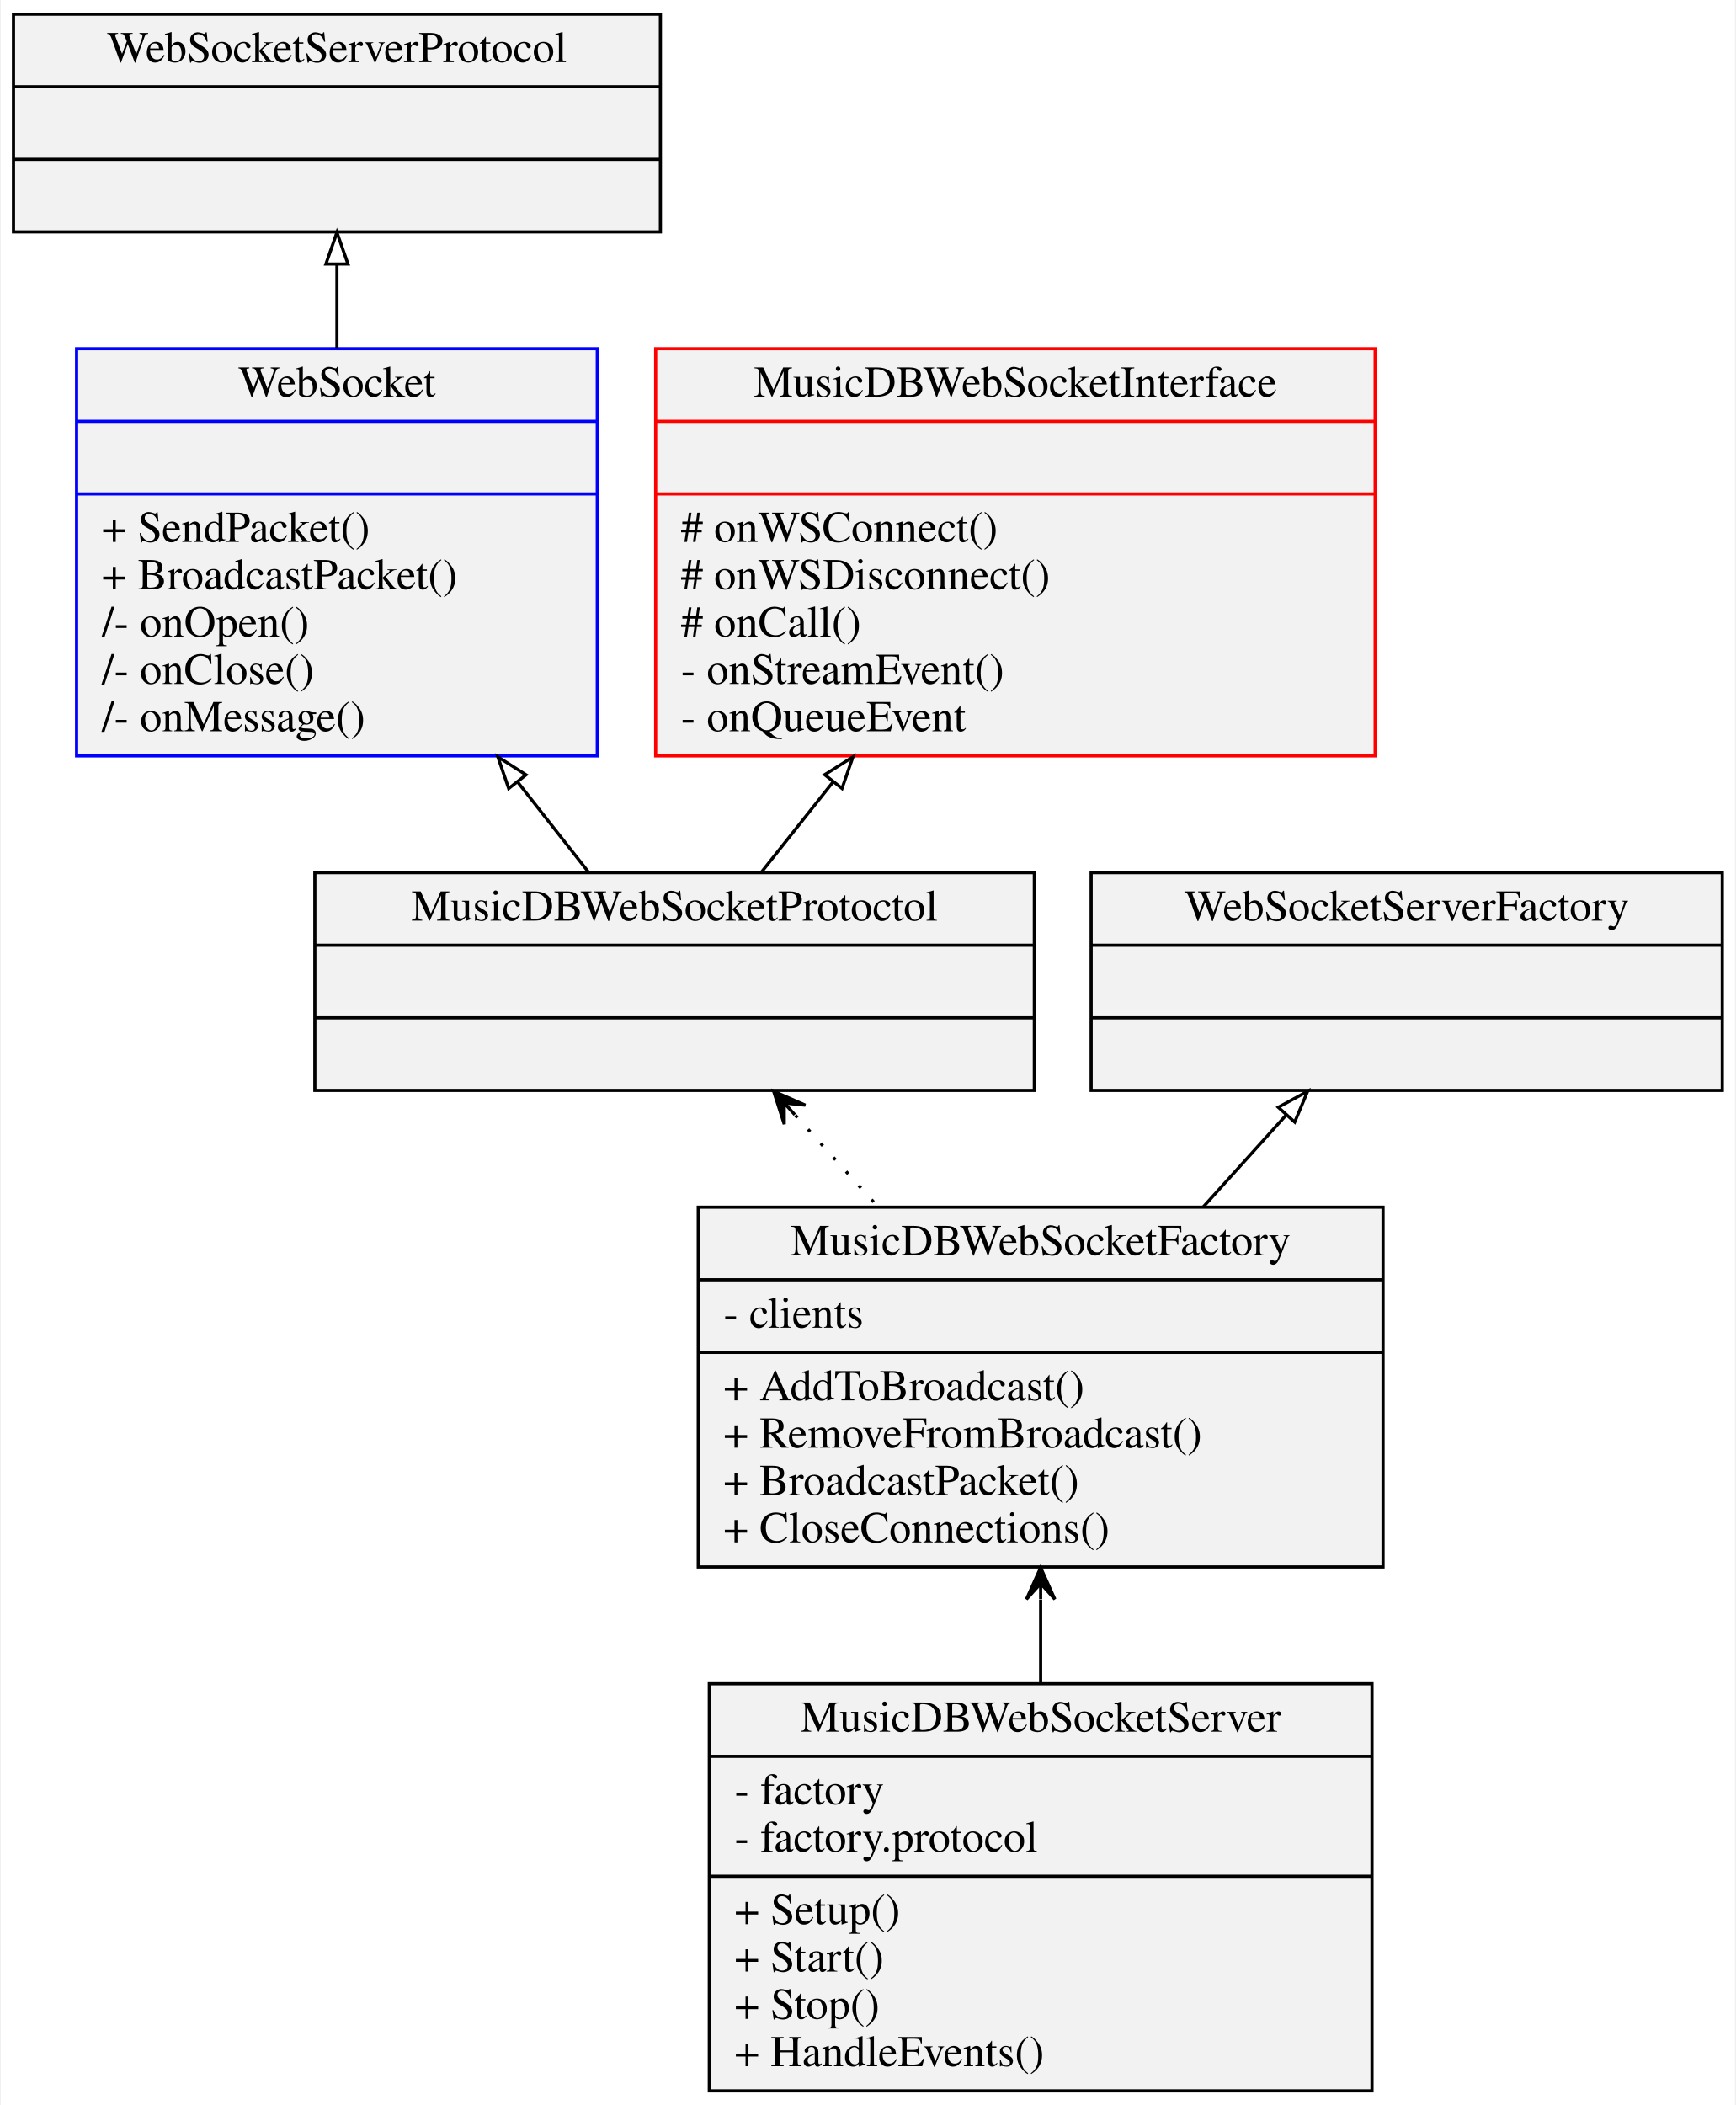
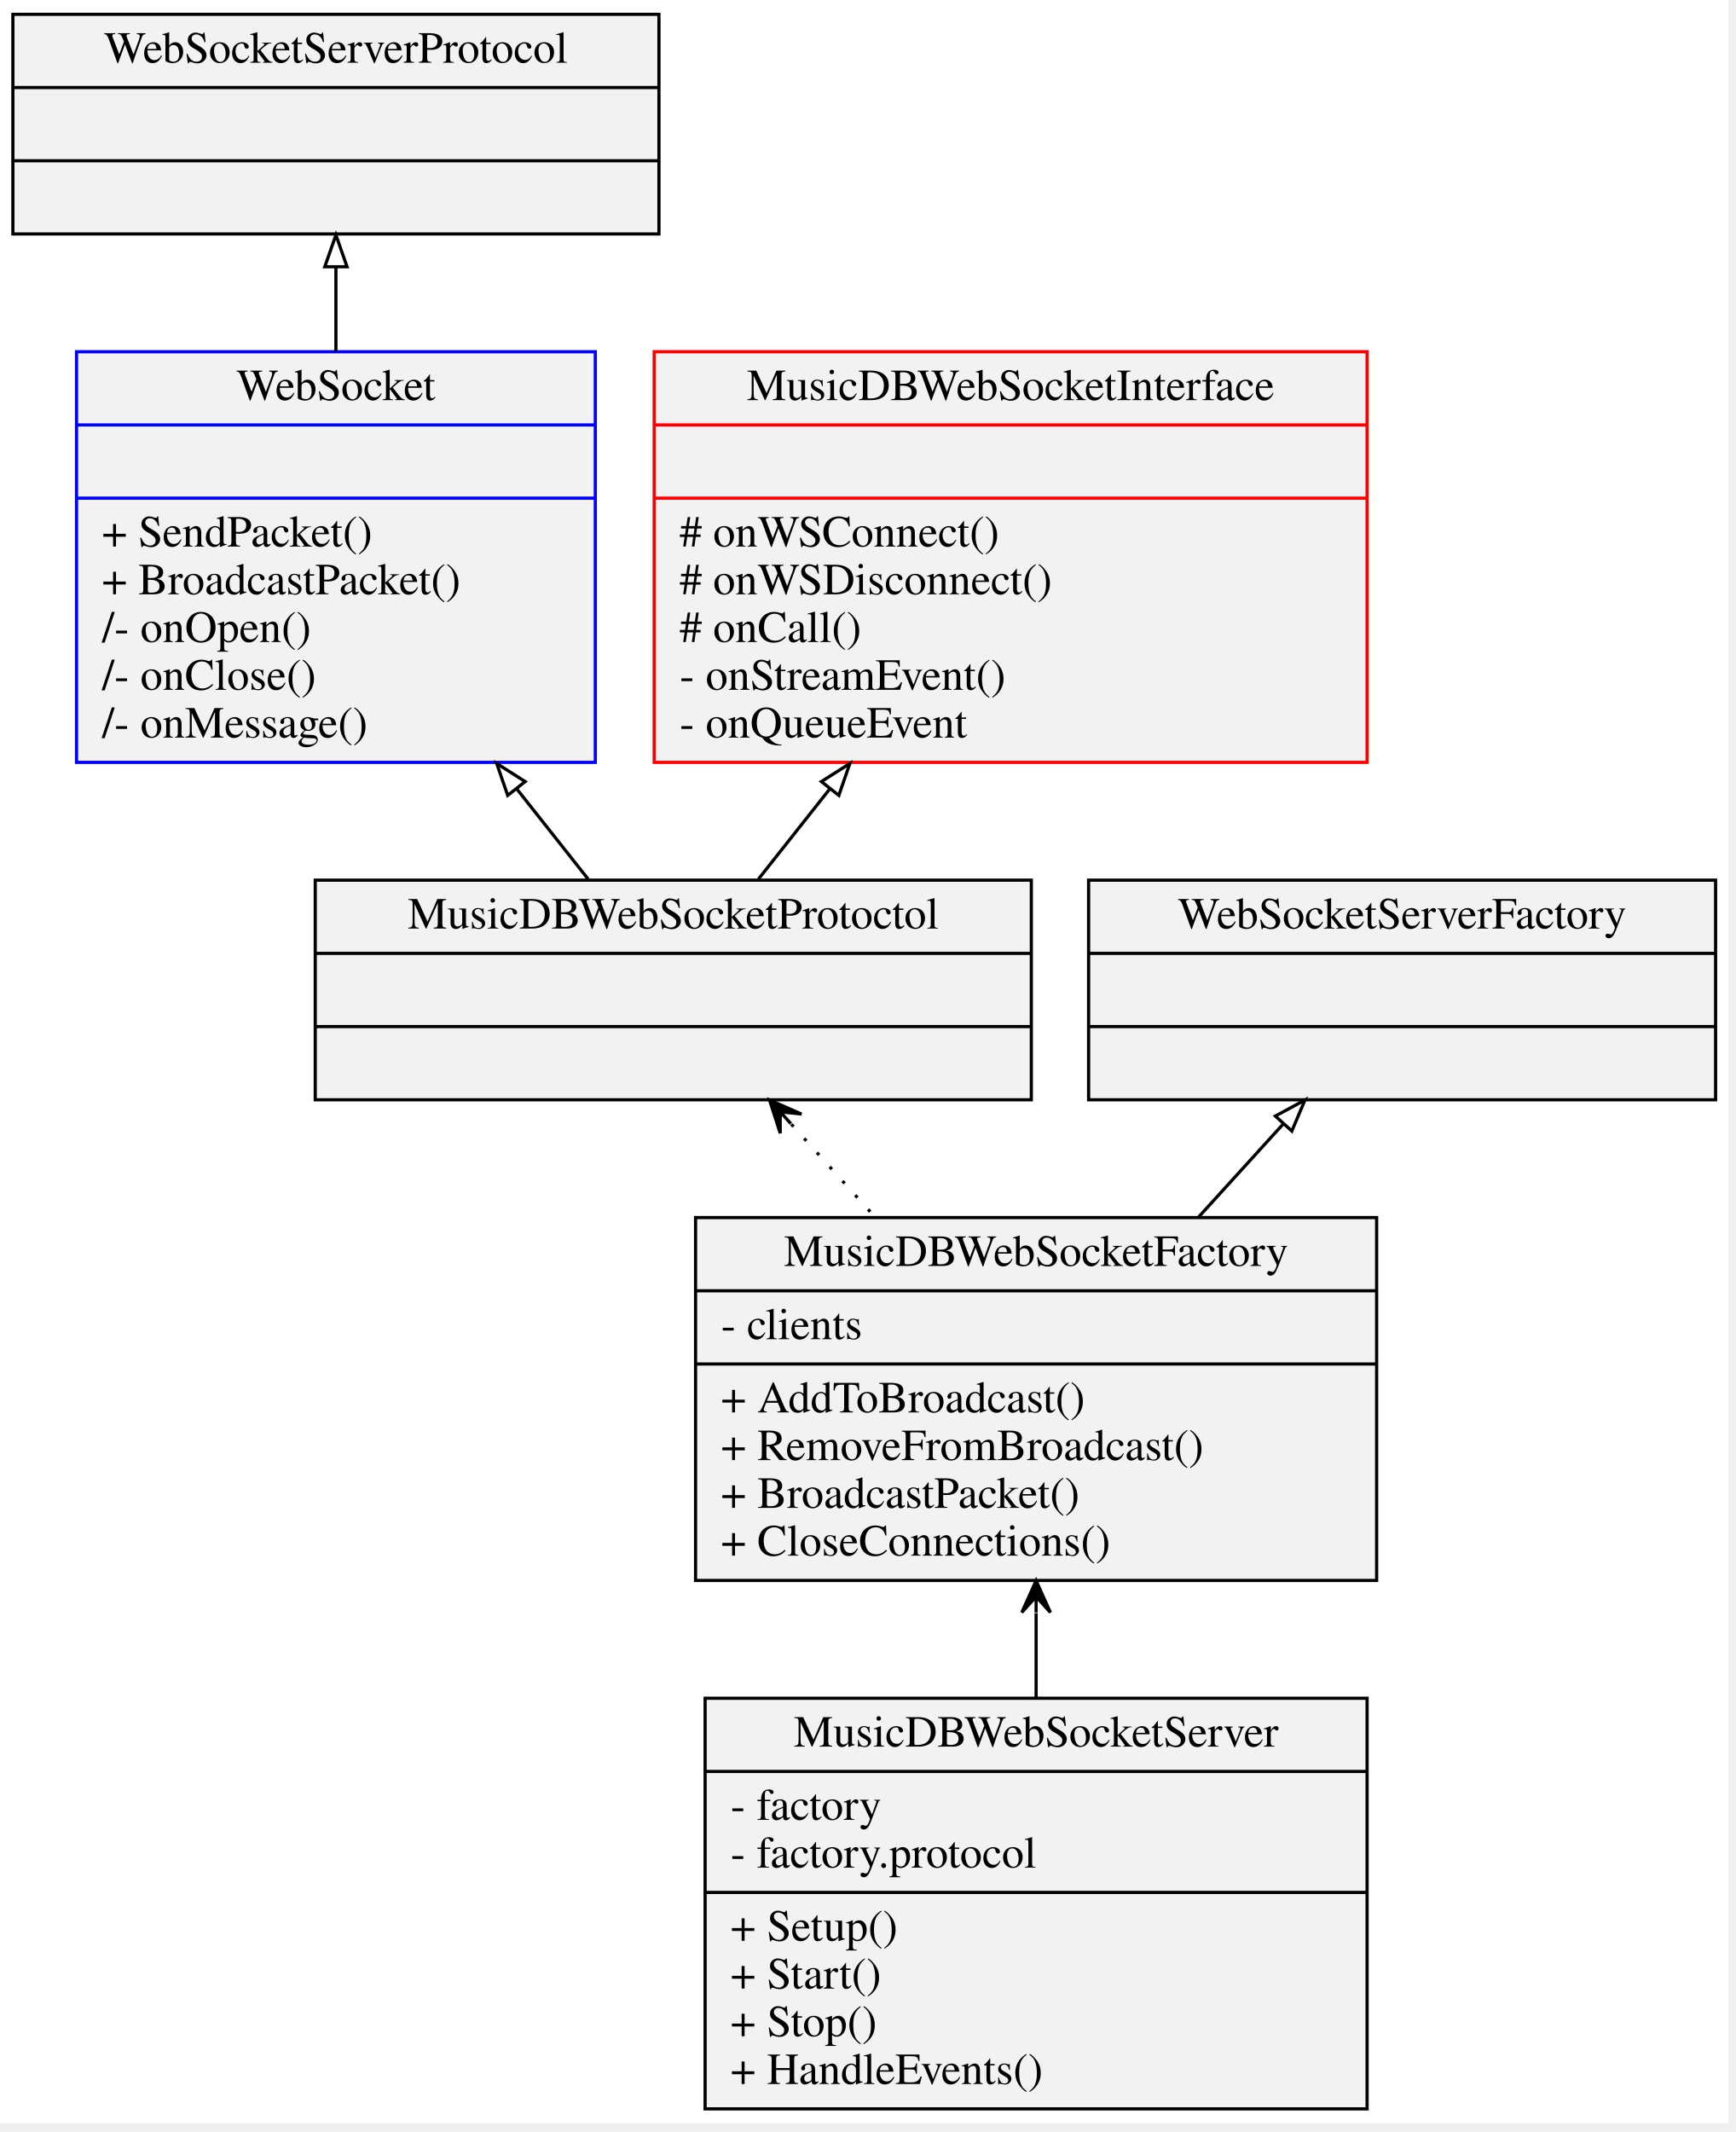
- <svg xmlns="http://www.w3.org/2000/svg" width="475pt" height="576pt" viewBox="0.00 0.00 474.53 576.00">
-   <g id="graph0" class="graph" transform="scale(.8636 .8636) rotate(0) translate(4 663)">
-     <polygon fill="#ffffff" stroke="transparent" points="-4,4 -4,-663 545.5,-663 545.5,4 -4,4" />
+ <svg xmlns="http://www.w3.org/2000/svg" width="469pt" height="576pt" viewBox="0.00 0.00 468.92 576.00">
+   <g id="graph0" class="graph" transform="scale(0.86 0.86) rotate(0) translate(4 663)">
+     <polygon fill="white" stroke="transparent" points="-4,4 -4,-663 539,-663 539,4 -4,4" />
    <g id="node1" class="node">
-       <polygon fill="#f2f2f2" stroke="#000000" points="0,-589.5 0,-658.5 205,-658.5 205,-589.5 0,-589.5" />
-       <text text-anchor="middle" x="102.5" y="-643.3" font-family="Times,serif" font-size="14.00" fill="#000000">WebSocketServerProtocol</text>
-       <polyline fill="none" stroke="#000000" points="0,-635.5 205,-635.5 " />
-       <text text-anchor="middle" x="102.5" y="-620.3" font-family="Times,serif" font-size="14.00" fill="#000000"> </text>
-       <polyline fill="none" stroke="#000000" points="0,-612.5 205,-612.5 " />
-       <text text-anchor="middle" x="102.5" y="-597.3" font-family="Times,serif" font-size="14.00" fill="#000000"> </text>
+       <polygon fill="#f2f2f2" stroke="black" points="0,-589.5 0,-658.5 203,-658.5 203,-589.5 0,-589.5" />
+       <text text-anchor="middle" x="101.5" y="-643.3" font-family="Times,serif" font-size="14.00">WebSocketServerProtocol</text>
+       <polyline fill="none" stroke="black" points="0,-635.5 203,-635.5 " />
+       <text text-anchor="middle" x="101.5" y="-620.3" font-family="Times,serif" font-size="14.00"> </text>
+       <polyline fill="none" stroke="black" points="0,-612.5 203,-612.5 " />
+       <text text-anchor="middle" x="101.5" y="-597.3" font-family="Times,serif" font-size="14.00"> </text>
    </g>
    <g id="node2" class="node">
-       <polygon fill="#f2f2f2" stroke="#0000ff" points="20,-423.5 20,-552.5 185,-552.5 185,-423.5 20,-423.5" />
-       <text text-anchor="middle" x="102.5" y="-537.3" font-family="Times,serif" font-size="14.00" fill="#000000">WebSocket</text>
-       <polyline fill="none" stroke="#0000ff" points="20,-529.5 185,-529.5 " />
-       <text text-anchor="middle" x="102.5" y="-514.3" font-family="Times,serif" font-size="14.00" fill="#000000"> </text>
-       <polyline fill="none" stroke="#0000ff" points="20,-506.5 185,-506.5 " />
-       <text text-anchor="start" x="28" y="-491.3" font-family="Times,serif" font-size="14.00" fill="#000000">+ SendPacket()</text>
-       <text text-anchor="start" x="28" y="-476.3" font-family="Times,serif" font-size="14.00" fill="#000000">+ BroadcastPacket()</text>
-       <text text-anchor="start" x="28" y="-461.3" font-family="Times,serif" font-size="14.00" fill="#000000">/- onOpen()</text>
-       <text text-anchor="start" x="28" y="-446.3" font-family="Times,serif" font-size="14.00" fill="#000000">/- onClose()</text>
-       <text text-anchor="start" x="28" y="-431.3" font-family="Times,serif" font-size="14.00" fill="#000000">/- onMessage()</text>
+       <polygon fill="#f2f2f2" stroke="blue" points="20,-423.5 20,-552.5 183,-552.5 183,-423.5 20,-423.5" />
+       <text text-anchor="middle" x="101.5" y="-537.3" font-family="Times,serif" font-size="14.00">WebSocket</text>
+       <polyline fill="none" stroke="blue" points="20,-529.5 183,-529.5 " />
+       <text text-anchor="middle" x="101.5" y="-514.3" font-family="Times,serif" font-size="14.00"> </text>
+       <polyline fill="none" stroke="blue" points="20,-506.5 183,-506.5 " />
+       <text text-anchor="start" x="28" y="-491.3" font-family="Times,serif" font-size="14.00">+ SendPacket()</text>
+       <text text-anchor="start" x="28" y="-476.3" font-family="Times,serif" font-size="14.00">+ BroadcastPacket()</text>
+       <text text-anchor="start" x="28" y="-461.3" font-family="Times,serif" font-size="14.00">/- onOpen()</text>
+       <text text-anchor="start" x="28" y="-446.3" font-family="Times,serif" font-size="14.00">/- onClose()</text>
+       <text text-anchor="start" x="28" y="-431.3" font-family="Times,serif" font-size="14.00">/- onMessage()</text>
    </g>
    <g id="edge1" class="edge">
-       <path fill="none" stroke="#000000" d="M102.5,-579.281C102.5,-570.784 102.5,-561.735 102.5,-552.762" />
-       <polygon fill="none" stroke="#000000" points="99,-579.33 102.5,-589.33 106,-579.33 99,-579.33" />
+       <path fill="none" stroke="black" d="M101.5,-579.14C101.5,-570.63 101.5,-561.56 101.5,-552.57" />
+       <polygon fill="none" stroke="black" points="98,-579.19 101.5,-589.19 105,-579.19 98,-579.19" />
    </g>
    <g id="node4" class="node">
-       <polygon fill="#f2f2f2" stroke="#000000" points="95.5,-317.5 95.5,-386.5 323.5,-386.5 323.5,-317.5 95.5,-317.5" />
-       <text text-anchor="middle" x="209.5" y="-371.3" font-family="Times,serif" font-size="14.00" fill="#000000">MusicDBWebSocketProtoctol</text>
-       <polyline fill="none" stroke="#000000" points="95.5,-363.5 323.5,-363.5 " />
-       <text text-anchor="middle" x="209.5" y="-348.3" font-family="Times,serif" font-size="14.00" fill="#000000"> </text>
-       <polyline fill="none" stroke="#000000" points="95.5,-340.5 323.5,-340.5 " />
-       <text text-anchor="middle" x="209.5" y="-325.3" font-family="Times,serif" font-size="14.00" fill="#000000"> </text>
+       <polygon fill="#f2f2f2" stroke="black" points="95,-317.5 95,-386.5 320,-386.5 320,-317.5 95,-317.5" />
+       <text text-anchor="middle" x="207.5" y="-371.3" font-family="Times,serif" font-size="14.00">MusicDBWebSocketProtoctol</text>
+       <polyline fill="none" stroke="black" points="95,-363.5 320,-363.5 " />
+       <text text-anchor="middle" x="207.5" y="-348.3" font-family="Times,serif" font-size="14.00"> </text>
+       <polyline fill="none" stroke="black" points="95,-340.5 320,-340.5 " />
+       <text text-anchor="middle" x="207.5" y="-325.3" font-family="Times,serif" font-size="14.00"> </text>
    </g>
    <g id="edge2" class="edge">
-       <path fill="none" stroke="#000000" d="M159.763,-415.217C167.568,-405.296 175.266,-395.512 182.188,-386.714" />
-       <polygon fill="none" stroke="#000000" points="156.926,-413.163 153.493,-423.187 162.427,-417.491 156.926,-413.163" />
+       <path fill="none" stroke="black" d="M158.3,-415.2C166.11,-405.32 173.82,-395.58 180.73,-386.85" />
+       <polygon fill="none" stroke="black" points="155.48,-413.13 152.02,-423.14 160.97,-417.47 155.48,-413.13" />
    </g>
    <g id="node3" class="node">
-       <polygon fill="#f2f2f2" stroke="#ff0000" points="203.5,-423.5 203.5,-552.5 431.5,-552.5 431.5,-423.5 203.5,-423.5" />
-       <text text-anchor="middle" x="317.5" y="-537.3" font-family="Times,serif" font-size="14.00" fill="#000000">MusicDBWebSocketInterface</text>
-       <polyline fill="none" stroke="#ff0000" points="203.5,-529.5 431.5,-529.5 " />
-       <text text-anchor="middle" x="317.5" y="-514.3" font-family="Times,serif" font-size="14.00" fill="#000000"> </text>
-       <polyline fill="none" stroke="#ff0000" points="203.5,-506.5 431.5,-506.5 " />
-       <text text-anchor="start" x="211.5" y="-491.3" font-family="Times,serif" font-size="14.00" fill="#000000"># onWSConnect()</text>
-       <text text-anchor="start" x="211.5" y="-476.3" font-family="Times,serif" font-size="14.00" fill="#000000"># onWSDisconnect()</text>
-       <text text-anchor="start" x="211.5" y="-461.3" font-family="Times,serif" font-size="14.00" fill="#000000"># onCall()</text>
-       <text text-anchor="start" x="211.5" y="-446.3" font-family="Times,serif" font-size="14.00" fill="#000000">- onStreamEvent()</text>
-       <text text-anchor="start" x="211.5" y="-431.3" font-family="Times,serif" font-size="14.00" fill="#000000">- onQueueEvent</text>
+       <polygon fill="#f2f2f2" stroke="red" points="201.5,-423.5 201.5,-552.5 425.5,-552.5 425.5,-423.5 201.5,-423.5" />
+       <text text-anchor="middle" x="313.5" y="-537.3" font-family="Times,serif" font-size="14.00">MusicDBWebSocketInterface</text>
+       <polyline fill="none" stroke="red" points="201.5,-529.5 425.5,-529.5 " />
+       <text text-anchor="middle" x="313.5" y="-514.3" font-family="Times,serif" font-size="14.00"> </text>
+       <polyline fill="none" stroke="red" points="201.5,-506.5 425.5,-506.5 " />
+       <text text-anchor="start" x="209.5" y="-491.3" font-family="Times,serif" font-size="14.00"># onWSConnect()</text>
+       <text text-anchor="start" x="209.5" y="-476.3" font-family="Times,serif" font-size="14.00"># onWSDisconnect()</text>
+       <text text-anchor="start" x="209.5" y="-461.3" font-family="Times,serif" font-size="14.00"># onCall()</text>
+       <text text-anchor="start" x="209.5" y="-446.3" font-family="Times,serif" font-size="14.00">- onStreamEvent()</text>
+       <text text-anchor="start" x="209.5" y="-431.3" font-family="Times,serif" font-size="14.00">- onQueueEvent</text>
    </g>
    <g id="edge3" class="edge">
-       <path fill="none" stroke="#000000" d="M259.702,-415.217C251.824,-405.296 244.054,-395.512 237.067,-386.714" />
-       <polygon fill="none" stroke="#000000" points="257.071,-417.532 266.03,-423.187 262.553,-413.179 257.071,-417.532" />
+       <path fill="none" stroke="black" d="M256.7,-415.2C248.89,-405.32 241.18,-395.58 234.27,-386.85" />
+       <polygon fill="none" stroke="black" points="254.03,-417.47 262.98,-423.14 259.52,-413.13 254.03,-417.47" />
    </g>
    <g id="node6" class="node">
-       <polygon fill="#f2f2f2" stroke="#000000" points="217,-166.5 217,-280.5 434,-280.5 434,-166.5 217,-166.5" />
-       <text text-anchor="middle" x="325.5" y="-265.3" font-family="Times,serif" font-size="14.00" fill="#000000">MusicDBWebSocketFactory</text>
-       <polyline fill="none" stroke="#000000" points="217,-257.5 434,-257.5 " />
-       <text text-anchor="start" x="225" y="-242.3" font-family="Times,serif" font-size="14.00" fill="#000000">- clients</text>
-       <polyline fill="none" stroke="#000000" points="217,-234.5 434,-234.5 " />
-       <text text-anchor="start" x="225" y="-219.3" font-family="Times,serif" font-size="14.00" fill="#000000">+ AddToBroadcast()</text>
-       <text text-anchor="start" x="225" y="-204.3" font-family="Times,serif" font-size="14.00" fill="#000000">+ RemoveFromBroadcast()</text>
-       <text text-anchor="start" x="225" y="-189.3" font-family="Times,serif" font-size="14.00" fill="#000000">+ BroadcastPacket()</text>
-       <text text-anchor="start" x="225" y="-174.3" font-family="Times,serif" font-size="14.00" fill="#000000">+ CloseConnections()</text>
+       <polygon fill="#f2f2f2" stroke="black" points="214.5,-166.5 214.5,-280.5 428.5,-280.5 428.5,-166.5 214.5,-166.5" />
+       <text text-anchor="middle" x="321.5" y="-265.3" font-family="Times,serif" font-size="14.00">MusicDBWebSocketFactory</text>
+       <polyline fill="none" stroke="black" points="214.5,-257.5 428.5,-257.5 " />
+       <text text-anchor="start" x="222.5" y="-242.3" font-family="Times,serif" font-size="14.00">- clients</text>
+       <polyline fill="none" stroke="black" points="214.5,-234.5 428.5,-234.5 " />
+       <text text-anchor="start" x="222.5" y="-219.3" font-family="Times,serif" font-size="14.00">+ AddToBroadcast()</text>
+       <text text-anchor="start" x="222.5" y="-204.3" font-family="Times,serif" font-size="14.00">+ RemoveFromBroadcast()</text>
+       <text text-anchor="start" x="222.5" y="-189.3" font-family="Times,serif" font-size="14.00">+ BroadcastPacket()</text>
+       <text text-anchor="start" x="222.5" y="-174.3" font-family="Times,serif" font-size="14.00">+ CloseConnections()</text>
    </g>
    <g id="edge5" class="edge">
-       <path fill="none" stroke="#000000" stroke-dasharray="1,5" d="M247.767,-309.609C256.149,-300.324 265.156,-290.347 273.961,-280.593" />
-       <polygon fill="#000000" stroke="#000000" points="240.891,-317.226 244.252,-306.788 244.242,-313.515 247.592,-309.803 247.592,-309.803 247.592,-309.803 244.242,-313.515 250.932,-312.818 240.891,-317.226 240.891,-317.226" />
+       <path fill="none" stroke="black" stroke-dasharray="1,5" d="M244.61,-309.82C252.98,-300.53 262,-290.52 270.82,-280.73" />
+       <polygon fill="black" stroke="black" points="237.75,-317.43 241.1,-306.99 241.1,-313.72 244.45,-310 244.45,-310 244.45,-310 241.1,-313.72 247.79,-313.02 237.75,-317.43 237.75,-317.43" />
    </g>
    <g id="node5" class="node">
-       <polygon fill="#f2f2f2" stroke="#000000" points="341.5,-317.5 341.5,-386.5 541.5,-386.5 541.5,-317.5 341.5,-317.5" />
-       <text text-anchor="middle" x="441.5" y="-371.3" font-family="Times,serif" font-size="14.00" fill="#000000">WebSocketServerFactory</text>
-       <polyline fill="none" stroke="#000000" points="341.5,-363.5 541.5,-363.5 " />
-       <text text-anchor="middle" x="441.5" y="-348.3" font-family="Times,serif" font-size="14.00" fill="#000000"> </text>
-       <polyline fill="none" stroke="#000000" points="341.5,-340.5 541.5,-340.5 " />
-       <text text-anchor="middle" x="441.5" y="-325.3" font-family="Times,serif" font-size="14.00" fill="#000000"> </text>
+       <polygon fill="#f2f2f2" stroke="black" points="338,-317.5 338,-386.5 535,-386.5 535,-317.5 338,-317.5" />
+       <text text-anchor="middle" x="436.5" y="-371.3" font-family="Times,serif" font-size="14.00">WebSocketServerFactory</text>
+       <polyline fill="none" stroke="black" points="338,-363.5 535,-363.5 " />
+       <text text-anchor="middle" x="436.5" y="-348.3" font-family="Times,serif" font-size="14.00"> </text>
+       <polyline fill="none" stroke="black" points="338,-340.5 535,-340.5 " />
+       <text text-anchor="middle" x="436.5" y="-325.3" font-family="Times,serif" font-size="14.00"> </text>
    </g>
    <g id="edge4" class="edge">
-       <path fill="none" stroke="#000000" d="M403.233,-309.609C394.851,-300.324 385.844,-290.347 377.039,-280.593" />
-       <polygon fill="none" stroke="#000000" points="400.81,-312.148 410.109,-317.226 406.006,-307.458 400.81,-312.148" />
+       <path fill="none" stroke="black" d="M399.07,-309.82C390.62,-300.53 381.52,-290.52 372.62,-280.73" />
+       <polygon fill="none" stroke="black" points="396.67,-312.39 405.98,-317.43 401.85,-307.68 396.67,-312.39" />
    </g>
    <g id="node7" class="node">
-       <polygon fill="#f2f2f2" stroke="#000000" points="220.5,-.5 220.5,-129.5 430.5,-129.5 430.5,-.5 220.5,-.5" />
-       <text text-anchor="middle" x="325.5" y="-114.3" font-family="Times,serif" font-size="14.00" fill="#000000">MusicDBWebSocketServer</text>
-       <polyline fill="none" stroke="#000000" points="220.5,-106.5 430.5,-106.5 " />
-       <text text-anchor="start" x="228.5" y="-91.3" font-family="Times,serif" font-size="14.00" fill="#000000">- factory</text>
-       <text text-anchor="start" x="228.5" y="-76.3" font-family="Times,serif" font-size="14.00" fill="#000000">- factory.protocol</text>
-       <polyline fill="none" stroke="#000000" points="220.5,-68.5 430.5,-68.5 " />
-       <text text-anchor="start" x="228.5" y="-53.3" font-family="Times,serif" font-size="14.00" fill="#000000">+ Setup()</text>
-       <text text-anchor="start" x="228.5" y="-38.3" font-family="Times,serif" font-size="14.00" fill="#000000">+ Start()</text>
-       <text text-anchor="start" x="228.5" y="-23.3" font-family="Times,serif" font-size="14.00" fill="#000000">+ Stop()</text>
-       <text text-anchor="start" x="228.5" y="-8.3" font-family="Times,serif" font-size="14.00" fill="#000000">+ HandleEvents()</text>
+       <polygon fill="#f2f2f2" stroke="black" points="217.5,-0.5 217.5,-129.5 425.5,-129.5 425.5,-0.5 217.5,-0.5" />
+       <text text-anchor="middle" x="321.5" y="-114.3" font-family="Times,serif" font-size="14.00">MusicDBWebSocketServer</text>
+       <polyline fill="none" stroke="black" points="217.5,-106.5 425.5,-106.5 " />
+       <text text-anchor="start" x="225.5" y="-91.3" font-family="Times,serif" font-size="14.00">- factory</text>
+       <text text-anchor="start" x="225.5" y="-76.3" font-family="Times,serif" font-size="14.00">- factory.protocol</text>
+       <polyline fill="none" stroke="black" points="217.5,-68.5 425.5,-68.5 " />
+       <text text-anchor="start" x="225.5" y="-53.3" font-family="Times,serif" font-size="14.00">+ Setup()</text>
+       <text text-anchor="start" x="225.5" y="-38.3" font-family="Times,serif" font-size="14.00">+ Start()</text>
+       <text text-anchor="start" x="225.5" y="-23.3" font-family="Times,serif" font-size="14.00">+ Stop()</text>
+       <text text-anchor="start" x="225.5" y="-8.3" font-family="Times,serif" font-size="14.00">+ HandleEvents()</text>
    </g>
    <g id="edge6" class="edge">
-       <path fill="none" stroke="#000000" d="M325.5,-156.108C325.5,-147.346 325.5,-138.385 325.5,-129.668" />
-       <polygon fill="#000000" stroke="#000000" points="325.5,-166.278 321,-156.278 325.5,-161.278 325.5,-156.278 325.5,-156.278 325.5,-156.278 325.5,-161.278 330,-156.278 325.5,-166.278 325.5,-166.278" />
+       <path fill="none" stroke="black" d="M321.5,-156.23C321.5,-147.42 321.5,-138.41 321.5,-129.65" />
+       <polygon fill="black" stroke="black" points="321.5,-166.44 317,-156.44 321.5,-161.44 321.5,-156.44 321.5,-156.44 321.5,-156.44 321.5,-161.44 326,-156.44 321.5,-166.44 321.5,-166.44" />
    </g>
  </g>
</svg>
